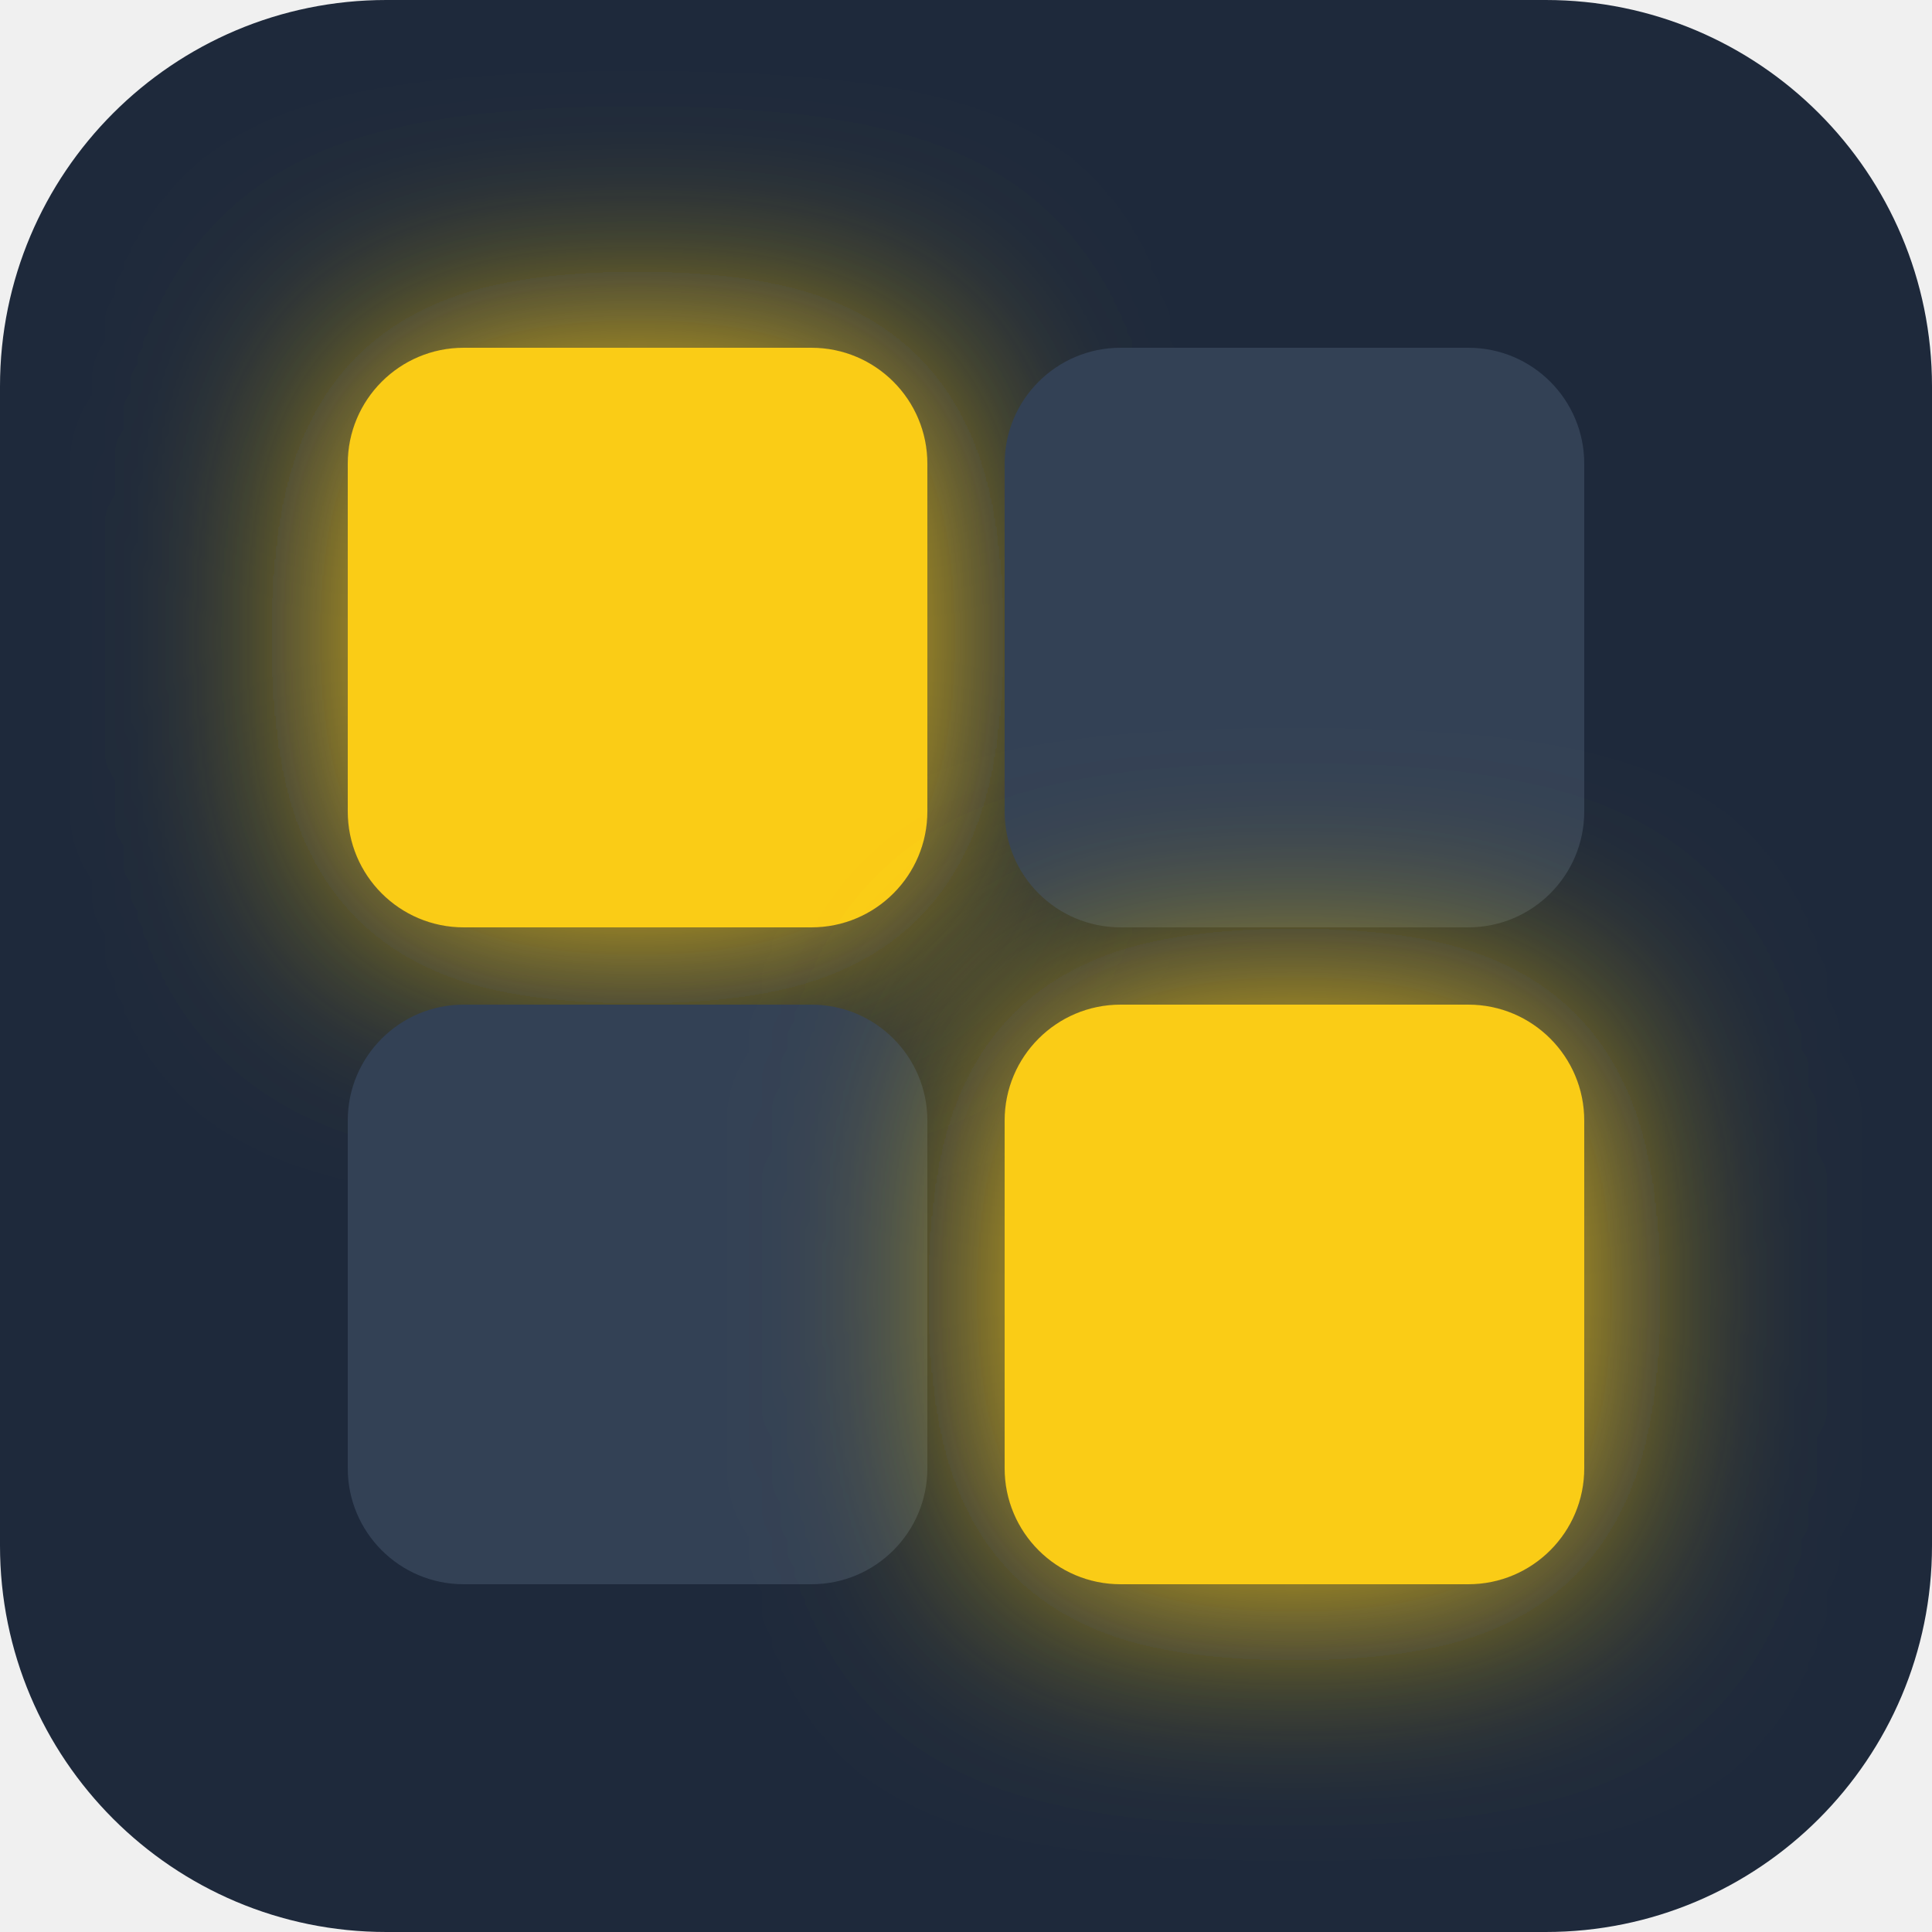
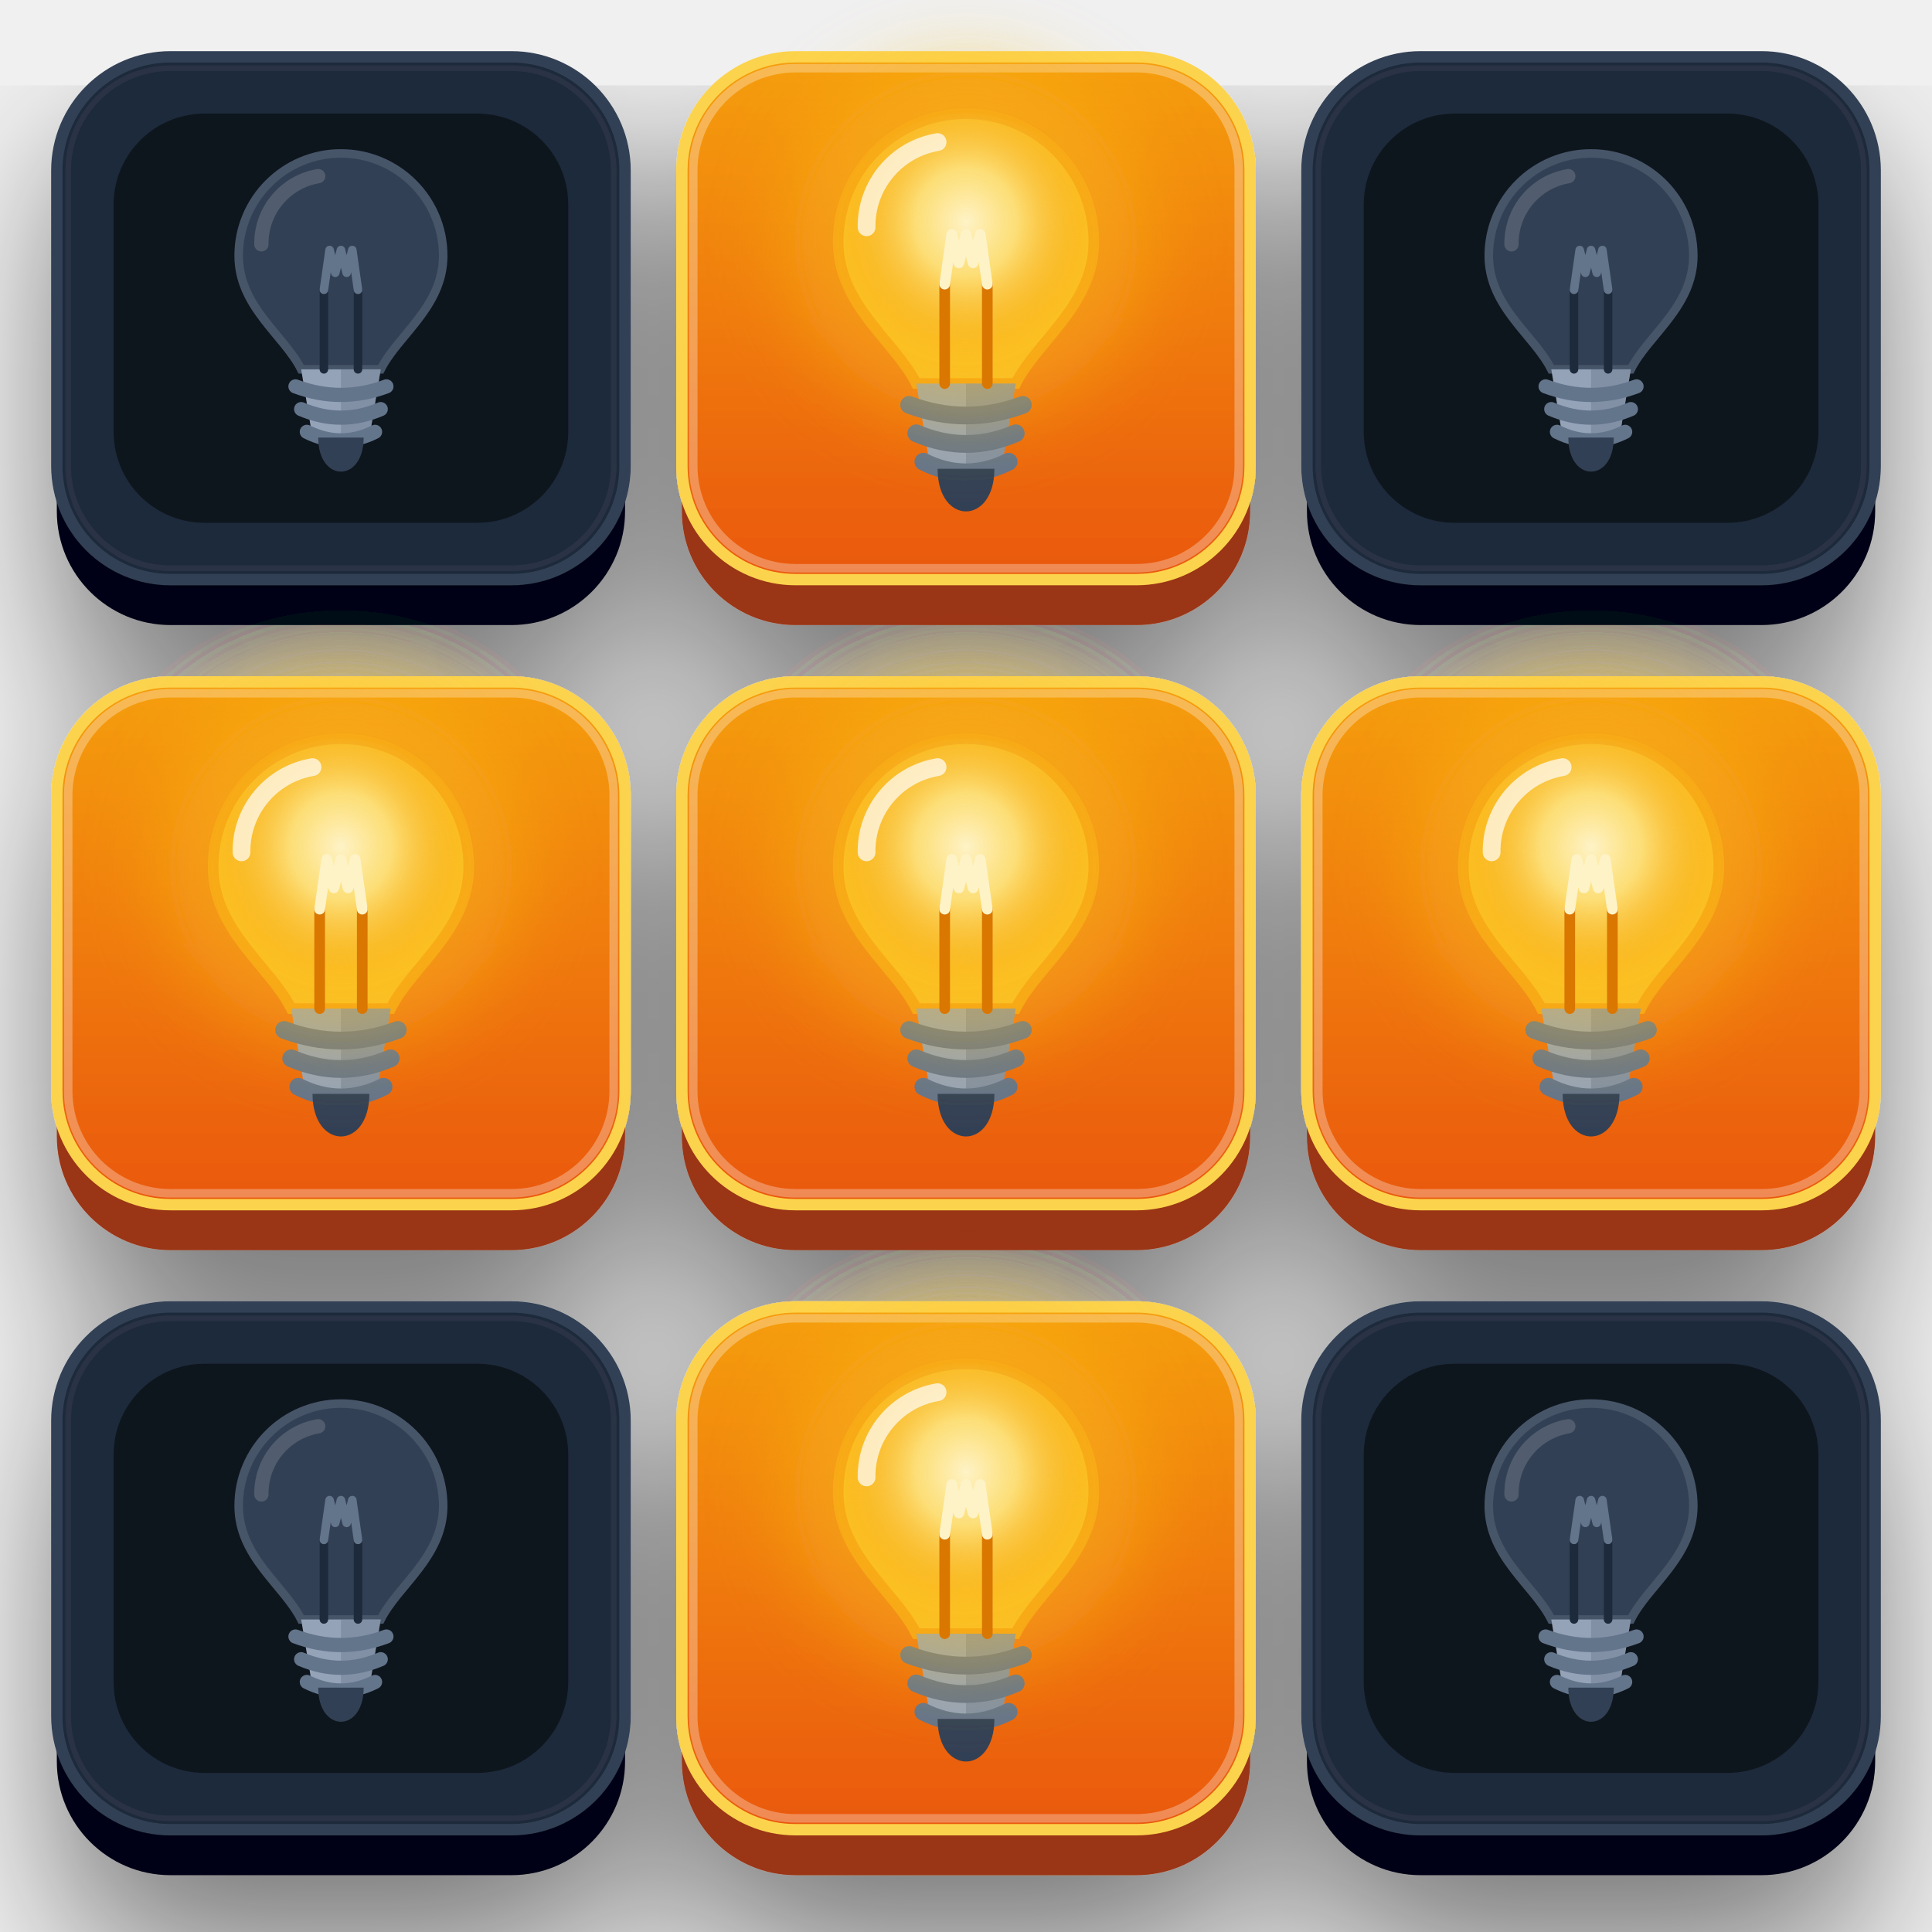
- <svg xmlns="http://www.w3.org/2000/svg" viewBox="0 0 100 100">
-   <rect width="100" height="100" rx="20" fill="#1e293b" />
-   <g transform="translate(18, 18)">
-     <rect x="0" y="0" width="30" height="30" rx="6" fill="#facc15" filter="drop-shadow(0 0 6px #facc15)" />
-     <rect x="34" y="0" width="30" height="30" rx="6" fill="#334155" />
-     <rect x="0" y="34" width="30" height="30" rx="6" fill="#334155" />
-     <rect x="34" y="34" width="30" height="30" rx="6" fill="#facc15" filter="drop-shadow(0 0 6px #facc15)" />
+ <svg xmlns="http://www.w3.org/2000/svg" viewBox="-10 -10 340 340" width="100%" height="100%">
+   <defs>
+     <filter id="glowBlur" x="-50%" y="-50%" width="200%" height="200%">
+       <feGaussianBlur stdDeviation="5" />
+     </filter>
+     <radialGradient id="glassGlow" cx="50%" cy="40%" r="50%">
+       <stop offset="0%" stop-color="#fef3c7" stop-opacity="1" />
+       <stop offset="40%" stop-color="#fde68a" stop-opacity="0.8" />
+       <stop offset="100%" stop-color="#f59e0b" stop-opacity="0" />
+     </radialGradient>
+     <linearGradient id="onCellBg" x1="0%" y1="0%" x2="0%" y2="100%">
+       <stop offset="0%" stop-color="#f59e0b" />
+       <stop offset="100%" stop-color="#ea580c" />
+     </linearGradient>
+   </defs>
+   <g filter="drop-shadow(0px 15px 15px rgba(0,0,0,0.5))">
+     <rect x="0" y="8" width="100" height="92" rx="20" fill="#020617" />
+     <rect x="0" y="0" width="100" height="92" rx="20" fill="#1e293b" stroke="#334155" stroke-width="2" />
+     <rect x="10" y="10" width="80" height="72" rx="16" fill="#000000" fill-opacity="0.5" />
+     <rect x="2" y="2" width="96" height="88" rx="18" fill="none" stroke="#ffffff" stroke-width="1" stroke-opacity="0.05" />
+     <g transform="translate(18.0,13.0) scale(1.0)">
+       <path d="M 32 4 A 18 18 0 0 0 14 22 C 14 31 22 36 25 42 L 39 42 C 42 36 50 31 50 22 A 18 18 0 0 0 32 4 Z" stroke-width="1.5" fill="#334155" stroke="#475569" />
+       <path d="M 25 42 L 39 42 L 37 54 L 27 54 Z" fill="#94a3b8" stroke="none" />
+       <path d="M 39 42 L 37 54 L 32 54 L 32 42 Z" fill="#64748b" fill-opacity="0.4" stroke="none" />
+       <path d="M 24 45 Q 32 48 40 45 M 25 49 Q 32 52 39 49 M 26 53 Q 32 56 38 53" stroke="#64748b" stroke-width="2.5" fill="none" stroke-linecap="round" />
+       <path d="M 28 54 L 36 54 C 36 58 34 60 32 60 C 30 60 28 58 28 54 Z" fill="#334155" stroke="none" />
+       <path d="M 18 20 A 12 12 0 0 1 28 8" stroke="#ffffff" opacity="0.15" stroke-width="2.5" stroke-linecap="round" fill="none" />
+       <path d="M 29 42 L 29 28 M 35 42 L 35 28" stroke="#1e293b" stroke-width="1.5" stroke-linecap="round" fill="none" />
+       <path d="M 29 28 L 30 21 L 31 25 L 32 21 L 33 25 L 34 21 L 35 28" stroke="#64748b" stroke-width="1.5" stroke-linejoin="round" stroke-linecap="round" fill="none" />
+     </g>
+     <rect x="110" y="8" width="100" height="92" rx="20" fill="#9a3412" />
+     <rect x="110" y="0" width="100" height="92" rx="20" fill="url(#onCellBg)" stroke="#fcd34d" stroke-width="2" />
+     <rect x="112" y="2" width="96" height="88" rx="18" fill="none" stroke="#ffffff" stroke-width="1.5" stroke-opacity="0.3" />
+     <g transform="translate(120.0,5.0) scale(1.25)">
+       <path d="M 32 4 A 18 18 0 0 0 14 22 C 14 31 22 36 25 42 L 39 42 C 42 36 50 31 50 22 A 18 18 0 0 0 32 4 Z" stroke-width="1.5" fill="#fbbf24" stroke="#f59e0b" />
+       <path d="M 25 42 L 39 42 L 37 54 L 27 54 Z" fill="#94a3b8" stroke="none" />
+       <path d="M 39 42 L 37 54 L 32 54 L 32 42 Z" fill="#64748b" fill-opacity="0.4" stroke="none" />
+       <path d="M 24 45 Q 32 48 40 45 M 25 49 Q 32 52 39 49 M 26 53 Q 32 56 38 53" stroke="#64748b" stroke-width="2.5" fill="none" stroke-linecap="round" />
+       <path d="M 28 54 L 36 54 C 36 58 34 60 32 60 C 30 60 28 58 28 54 Z" fill="#334155" stroke="none" />
+       <circle cx="32" cy="22" r="26" fill="#fbbf24" opacity="0.4" filter="url(#glowBlur)" />
+       <path d="M 32 4 A 18 18 0 0 0 14 22 C 14 31 22 36 25 42 L 39 42 C 42 36 50 31 50 22 A 18 18 0 0 0 32 4 Z" fill="url(#glassGlow)" stroke="none" />
+       <path d="M 18 20 A 12 12 0 0 1 28 8" stroke="#ffffff" opacity="0.7" stroke-width="2.5" stroke-linecap="round" fill="none" />
+       <path d="M 29 42 L 29 28 M 35 42 L 35 28" stroke="#d97706" stroke-width="1.5" stroke-linecap="round" fill="none" />
+       <path d="M 29 28 L 30 21 L 31 25 L 32 21 L 33 25 L 34 21 L 35 28" stroke="#fef3c7" stroke-width="1.5" stroke-linejoin="round" stroke-linecap="round" fill="none" />
+     </g>
+     <rect x="220" y="8" width="100" height="92" rx="20" fill="#020617" />
+     <rect x="220" y="0" width="100" height="92" rx="20" fill="#1e293b" stroke="#334155" stroke-width="2" />
+     <rect x="230" y="10" width="80" height="72" rx="16" fill="#000000" fill-opacity="0.5" />
+     <rect x="222" y="2" width="96" height="88" rx="18" fill="none" stroke="#ffffff" stroke-width="1" stroke-opacity="0.05" />
+     <g transform="translate(238.0,13.0) scale(1.0)">
+       <path d="M 32 4 A 18 18 0 0 0 14 22 C 14 31 22 36 25 42 L 39 42 C 42 36 50 31 50 22 A 18 18 0 0 0 32 4 Z" stroke-width="1.5" fill="#334155" stroke="#475569" />
+       <path d="M 25 42 L 39 42 L 37 54 L 27 54 Z" fill="#94a3b8" stroke="none" />
+       <path d="M 39 42 L 37 54 L 32 54 L 32 42 Z" fill="#64748b" fill-opacity="0.4" stroke="none" />
+       <path d="M 24 45 Q 32 48 40 45 M 25 49 Q 32 52 39 49 M 26 53 Q 32 56 38 53" stroke="#64748b" stroke-width="2.5" fill="none" stroke-linecap="round" />
+       <path d="M 28 54 L 36 54 C 36 58 34 60 32 60 C 30 60 28 58 28 54 Z" fill="#334155" stroke="none" />
+       <path d="M 18 20 A 12 12 0 0 1 28 8" stroke="#ffffff" opacity="0.15" stroke-width="2.5" stroke-linecap="round" fill="none" />
+       <path d="M 29 42 L 29 28 M 35 42 L 35 28" stroke="#1e293b" stroke-width="1.5" stroke-linecap="round" fill="none" />
+       <path d="M 29 28 L 30 21 L 31 25 L 32 21 L 33 25 L 34 21 L 35 28" stroke="#64748b" stroke-width="1.5" stroke-linejoin="round" stroke-linecap="round" fill="none" />
+     </g>
+     <rect x="0" y="118" width="100" height="92" rx="20" fill="#9a3412" />
+     <rect x="0" y="110" width="100" height="92" rx="20" fill="url(#onCellBg)" stroke="#fcd34d" stroke-width="2" />
+     <rect x="2" y="112" width="96" height="88" rx="18" fill="none" stroke="#ffffff" stroke-width="1.5" stroke-opacity="0.3" />
+     <g transform="translate(10.0,115.0) scale(1.25)">
+       <path d="M 32 4 A 18 18 0 0 0 14 22 C 14 31 22 36 25 42 L 39 42 C 42 36 50 31 50 22 A 18 18 0 0 0 32 4 Z" stroke-width="1.5" fill="#fbbf24" stroke="#f59e0b" />
+       <path d="M 25 42 L 39 42 L 37 54 L 27 54 Z" fill="#94a3b8" stroke="none" />
+       <path d="M 39 42 L 37 54 L 32 54 L 32 42 Z" fill="#64748b" fill-opacity="0.4" stroke="none" />
+       <path d="M 24 45 Q 32 48 40 45 M 25 49 Q 32 52 39 49 M 26 53 Q 32 56 38 53" stroke="#64748b" stroke-width="2.5" fill="none" stroke-linecap="round" />
+       <path d="M 28 54 L 36 54 C 36 58 34 60 32 60 C 30 60 28 58 28 54 Z" fill="#334155" stroke="none" />
+       <circle cx="32" cy="22" r="26" fill="#fbbf24" opacity="0.4" filter="url(#glowBlur)" />
+       <path d="M 32 4 A 18 18 0 0 0 14 22 C 14 31 22 36 25 42 L 39 42 C 42 36 50 31 50 22 A 18 18 0 0 0 32 4 Z" fill="url(#glassGlow)" stroke="none" />
+       <path d="M 18 20 A 12 12 0 0 1 28 8" stroke="#ffffff" opacity="0.7" stroke-width="2.5" stroke-linecap="round" fill="none" />
+       <path d="M 29 42 L 29 28 M 35 42 L 35 28" stroke="#d97706" stroke-width="1.5" stroke-linecap="round" fill="none" />
+       <path d="M 29 28 L 30 21 L 31 25 L 32 21 L 33 25 L 34 21 L 35 28" stroke="#fef3c7" stroke-width="1.5" stroke-linejoin="round" stroke-linecap="round" fill="none" />
+     </g>
+     <rect x="110" y="118" width="100" height="92" rx="20" fill="#9a3412" />
+     <rect x="110" y="110" width="100" height="92" rx="20" fill="url(#onCellBg)" stroke="#fcd34d" stroke-width="2" />
+     <rect x="112" y="112" width="96" height="88" rx="18" fill="none" stroke="#ffffff" stroke-width="1.5" stroke-opacity="0.3" />
+     <g transform="translate(120.0,115.0) scale(1.25)">
+       <path d="M 32 4 A 18 18 0 0 0 14 22 C 14 31 22 36 25 42 L 39 42 C 42 36 50 31 50 22 A 18 18 0 0 0 32 4 Z" stroke-width="1.5" fill="#fbbf24" stroke="#f59e0b" />
+       <path d="M 25 42 L 39 42 L 37 54 L 27 54 Z" fill="#94a3b8" stroke="none" />
+       <path d="M 39 42 L 37 54 L 32 54 L 32 42 Z" fill="#64748b" fill-opacity="0.4" stroke="none" />
+       <path d="M 24 45 Q 32 48 40 45 M 25 49 Q 32 52 39 49 M 26 53 Q 32 56 38 53" stroke="#64748b" stroke-width="2.5" fill="none" stroke-linecap="round" />
+       <path d="M 28 54 L 36 54 C 36 58 34 60 32 60 C 30 60 28 58 28 54 Z" fill="#334155" stroke="none" />
+       <circle cx="32" cy="22" r="26" fill="#fbbf24" opacity="0.4" filter="url(#glowBlur)" />
+       <path d="M 32 4 A 18 18 0 0 0 14 22 C 14 31 22 36 25 42 L 39 42 C 42 36 50 31 50 22 A 18 18 0 0 0 32 4 Z" fill="url(#glassGlow)" stroke="none" />
+       <path d="M 18 20 A 12 12 0 0 1 28 8" stroke="#ffffff" opacity="0.7" stroke-width="2.5" stroke-linecap="round" fill="none" />
+       <path d="M 29 42 L 29 28 M 35 42 L 35 28" stroke="#d97706" stroke-width="1.5" stroke-linecap="round" fill="none" />
+       <path d="M 29 28 L 30 21 L 31 25 L 32 21 L 33 25 L 34 21 L 35 28" stroke="#fef3c7" stroke-width="1.5" stroke-linejoin="round" stroke-linecap="round" fill="none" />
+     </g>
+     <rect x="220" y="118" width="100" height="92" rx="20" fill="#9a3412" />
+     <rect x="220" y="110" width="100" height="92" rx="20" fill="url(#onCellBg)" stroke="#fcd34d" stroke-width="2" />
+     <rect x="222" y="112" width="96" height="88" rx="18" fill="none" stroke="#ffffff" stroke-width="1.5" stroke-opacity="0.3" />
+     <g transform="translate(230.0,115.0) scale(1.25)">
+       <path d="M 32 4 A 18 18 0 0 0 14 22 C 14 31 22 36 25 42 L 39 42 C 42 36 50 31 50 22 A 18 18 0 0 0 32 4 Z" stroke-width="1.5" fill="#fbbf24" stroke="#f59e0b" />
+       <path d="M 25 42 L 39 42 L 37 54 L 27 54 Z" fill="#94a3b8" stroke="none" />
+       <path d="M 39 42 L 37 54 L 32 54 L 32 42 Z" fill="#64748b" fill-opacity="0.4" stroke="none" />
+       <path d="M 24 45 Q 32 48 40 45 M 25 49 Q 32 52 39 49 M 26 53 Q 32 56 38 53" stroke="#64748b" stroke-width="2.5" fill="none" stroke-linecap="round" />
+       <path d="M 28 54 L 36 54 C 36 58 34 60 32 60 C 30 60 28 58 28 54 Z" fill="#334155" stroke="none" />
+       <circle cx="32" cy="22" r="26" fill="#fbbf24" opacity="0.4" filter="url(#glowBlur)" />
+       <path d="M 32 4 A 18 18 0 0 0 14 22 C 14 31 22 36 25 42 L 39 42 C 42 36 50 31 50 22 A 18 18 0 0 0 32 4 Z" fill="url(#glassGlow)" stroke="none" />
+       <path d="M 18 20 A 12 12 0 0 1 28 8" stroke="#ffffff" opacity="0.7" stroke-width="2.5" stroke-linecap="round" fill="none" />
+       <path d="M 29 42 L 29 28 M 35 42 L 35 28" stroke="#d97706" stroke-width="1.5" stroke-linecap="round" fill="none" />
+       <path d="M 29 28 L 30 21 L 31 25 L 32 21 L 33 25 L 34 21 L 35 28" stroke="#fef3c7" stroke-width="1.5" stroke-linejoin="round" stroke-linecap="round" fill="none" />
+     </g>
+     <rect x="0" y="228" width="100" height="92" rx="20" fill="#020617" />
+     <rect x="0" y="220" width="100" height="92" rx="20" fill="#1e293b" stroke="#334155" stroke-width="2" />
+     <rect x="10" y="230" width="80" height="72" rx="16" fill="#000000" fill-opacity="0.5" />
+     <rect x="2" y="222" width="96" height="88" rx="18" fill="none" stroke="#ffffff" stroke-width="1" stroke-opacity="0.05" />
+     <g transform="translate(18.0,233.0) scale(1.0)">
+       <path d="M 32 4 A 18 18 0 0 0 14 22 C 14 31 22 36 25 42 L 39 42 C 42 36 50 31 50 22 A 18 18 0 0 0 32 4 Z" stroke-width="1.5" fill="#334155" stroke="#475569" />
+       <path d="M 25 42 L 39 42 L 37 54 L 27 54 Z" fill="#94a3b8" stroke="none" />
+       <path d="M 39 42 L 37 54 L 32 54 L 32 42 Z" fill="#64748b" fill-opacity="0.4" stroke="none" />
+       <path d="M 24 45 Q 32 48 40 45 M 25 49 Q 32 52 39 49 M 26 53 Q 32 56 38 53" stroke="#64748b" stroke-width="2.5" fill="none" stroke-linecap="round" />
+       <path d="M 28 54 L 36 54 C 36 58 34 60 32 60 C 30 60 28 58 28 54 Z" fill="#334155" stroke="none" />
+       <path d="M 18 20 A 12 12 0 0 1 28 8" stroke="#ffffff" opacity="0.15" stroke-width="2.5" stroke-linecap="round" fill="none" />
+       <path d="M 29 42 L 29 28 M 35 42 L 35 28" stroke="#1e293b" stroke-width="1.5" stroke-linecap="round" fill="none" />
+       <path d="M 29 28 L 30 21 L 31 25 L 32 21 L 33 25 L 34 21 L 35 28" stroke="#64748b" stroke-width="1.5" stroke-linejoin="round" stroke-linecap="round" fill="none" />
+     </g>
+     <rect x="110" y="228" width="100" height="92" rx="20" fill="#9a3412" />
+     <rect x="110" y="220" width="100" height="92" rx="20" fill="url(#onCellBg)" stroke="#fcd34d" stroke-width="2" />
+     <rect x="112" y="222" width="96" height="88" rx="18" fill="none" stroke="#ffffff" stroke-width="1.5" stroke-opacity="0.3" />
+     <g transform="translate(120.0,225.0) scale(1.25)">
+       <path d="M 32 4 A 18 18 0 0 0 14 22 C 14 31 22 36 25 42 L 39 42 C 42 36 50 31 50 22 A 18 18 0 0 0 32 4 Z" stroke-width="1.5" fill="#fbbf24" stroke="#f59e0b" />
+       <path d="M 25 42 L 39 42 L 37 54 L 27 54 Z" fill="#94a3b8" stroke="none" />
+       <path d="M 39 42 L 37 54 L 32 54 L 32 42 Z" fill="#64748b" fill-opacity="0.4" stroke="none" />
+       <path d="M 24 45 Q 32 48 40 45 M 25 49 Q 32 52 39 49 M 26 53 Q 32 56 38 53" stroke="#64748b" stroke-width="2.5" fill="none" stroke-linecap="round" />
+       <path d="M 28 54 L 36 54 C 36 58 34 60 32 60 C 30 60 28 58 28 54 Z" fill="#334155" stroke="none" />
+       <circle cx="32" cy="22" r="26" fill="#fbbf24" opacity="0.4" filter="url(#glowBlur)" />
+       <path d="M 32 4 A 18 18 0 0 0 14 22 C 14 31 22 36 25 42 L 39 42 C 42 36 50 31 50 22 A 18 18 0 0 0 32 4 Z" fill="url(#glassGlow)" stroke="none" />
+       <path d="M 18 20 A 12 12 0 0 1 28 8" stroke="#ffffff" opacity="0.7" stroke-width="2.5" stroke-linecap="round" fill="none" />
+       <path d="M 29 42 L 29 28 M 35 42 L 35 28" stroke="#d97706" stroke-width="1.5" stroke-linecap="round" fill="none" />
+       <path d="M 29 28 L 30 21 L 31 25 L 32 21 L 33 25 L 34 21 L 35 28" stroke="#fef3c7" stroke-width="1.5" stroke-linejoin="round" stroke-linecap="round" fill="none" />
+     </g>
+     <rect x="220" y="228" width="100" height="92" rx="20" fill="#020617" />
+     <rect x="220" y="220" width="100" height="92" rx="20" fill="#1e293b" stroke="#334155" stroke-width="2" />
+     <rect x="230" y="230" width="80" height="72" rx="16" fill="#000000" fill-opacity="0.5" />
+     <rect x="222" y="222" width="96" height="88" rx="18" fill="none" stroke="#ffffff" stroke-width="1" stroke-opacity="0.05" />
+     <g transform="translate(238.0,233.0) scale(1.0)">
+       <path d="M 32 4 A 18 18 0 0 0 14 22 C 14 31 22 36 25 42 L 39 42 C 42 36 50 31 50 22 A 18 18 0 0 0 32 4 Z" stroke-width="1.5" fill="#334155" stroke="#475569" />
+       <path d="M 25 42 L 39 42 L 37 54 L 27 54 Z" fill="#94a3b8" stroke="none" />
+       <path d="M 39 42 L 37 54 L 32 54 L 32 42 Z" fill="#64748b" fill-opacity="0.4" stroke="none" />
+       <path d="M 24 45 Q 32 48 40 45 M 25 49 Q 32 52 39 49 M 26 53 Q 32 56 38 53" stroke="#64748b" stroke-width="2.5" fill="none" stroke-linecap="round" />
+       <path d="M 28 54 L 36 54 C 36 58 34 60 32 60 C 30 60 28 58 28 54 Z" fill="#334155" stroke="none" />
+       <path d="M 18 20 A 12 12 0 0 1 28 8" stroke="#ffffff" opacity="0.15" stroke-width="2.5" stroke-linecap="round" fill="none" />
+       <path d="M 29 42 L 29 28 M 35 42 L 35 28" stroke="#1e293b" stroke-width="1.5" stroke-linecap="round" fill="none" />
+       <path d="M 29 28 L 30 21 L 31 25 L 32 21 L 33 25 L 34 21 L 35 28" stroke="#64748b" stroke-width="1.5" stroke-linejoin="round" stroke-linecap="round" fill="none" />
+     </g>
  </g>
</svg>
